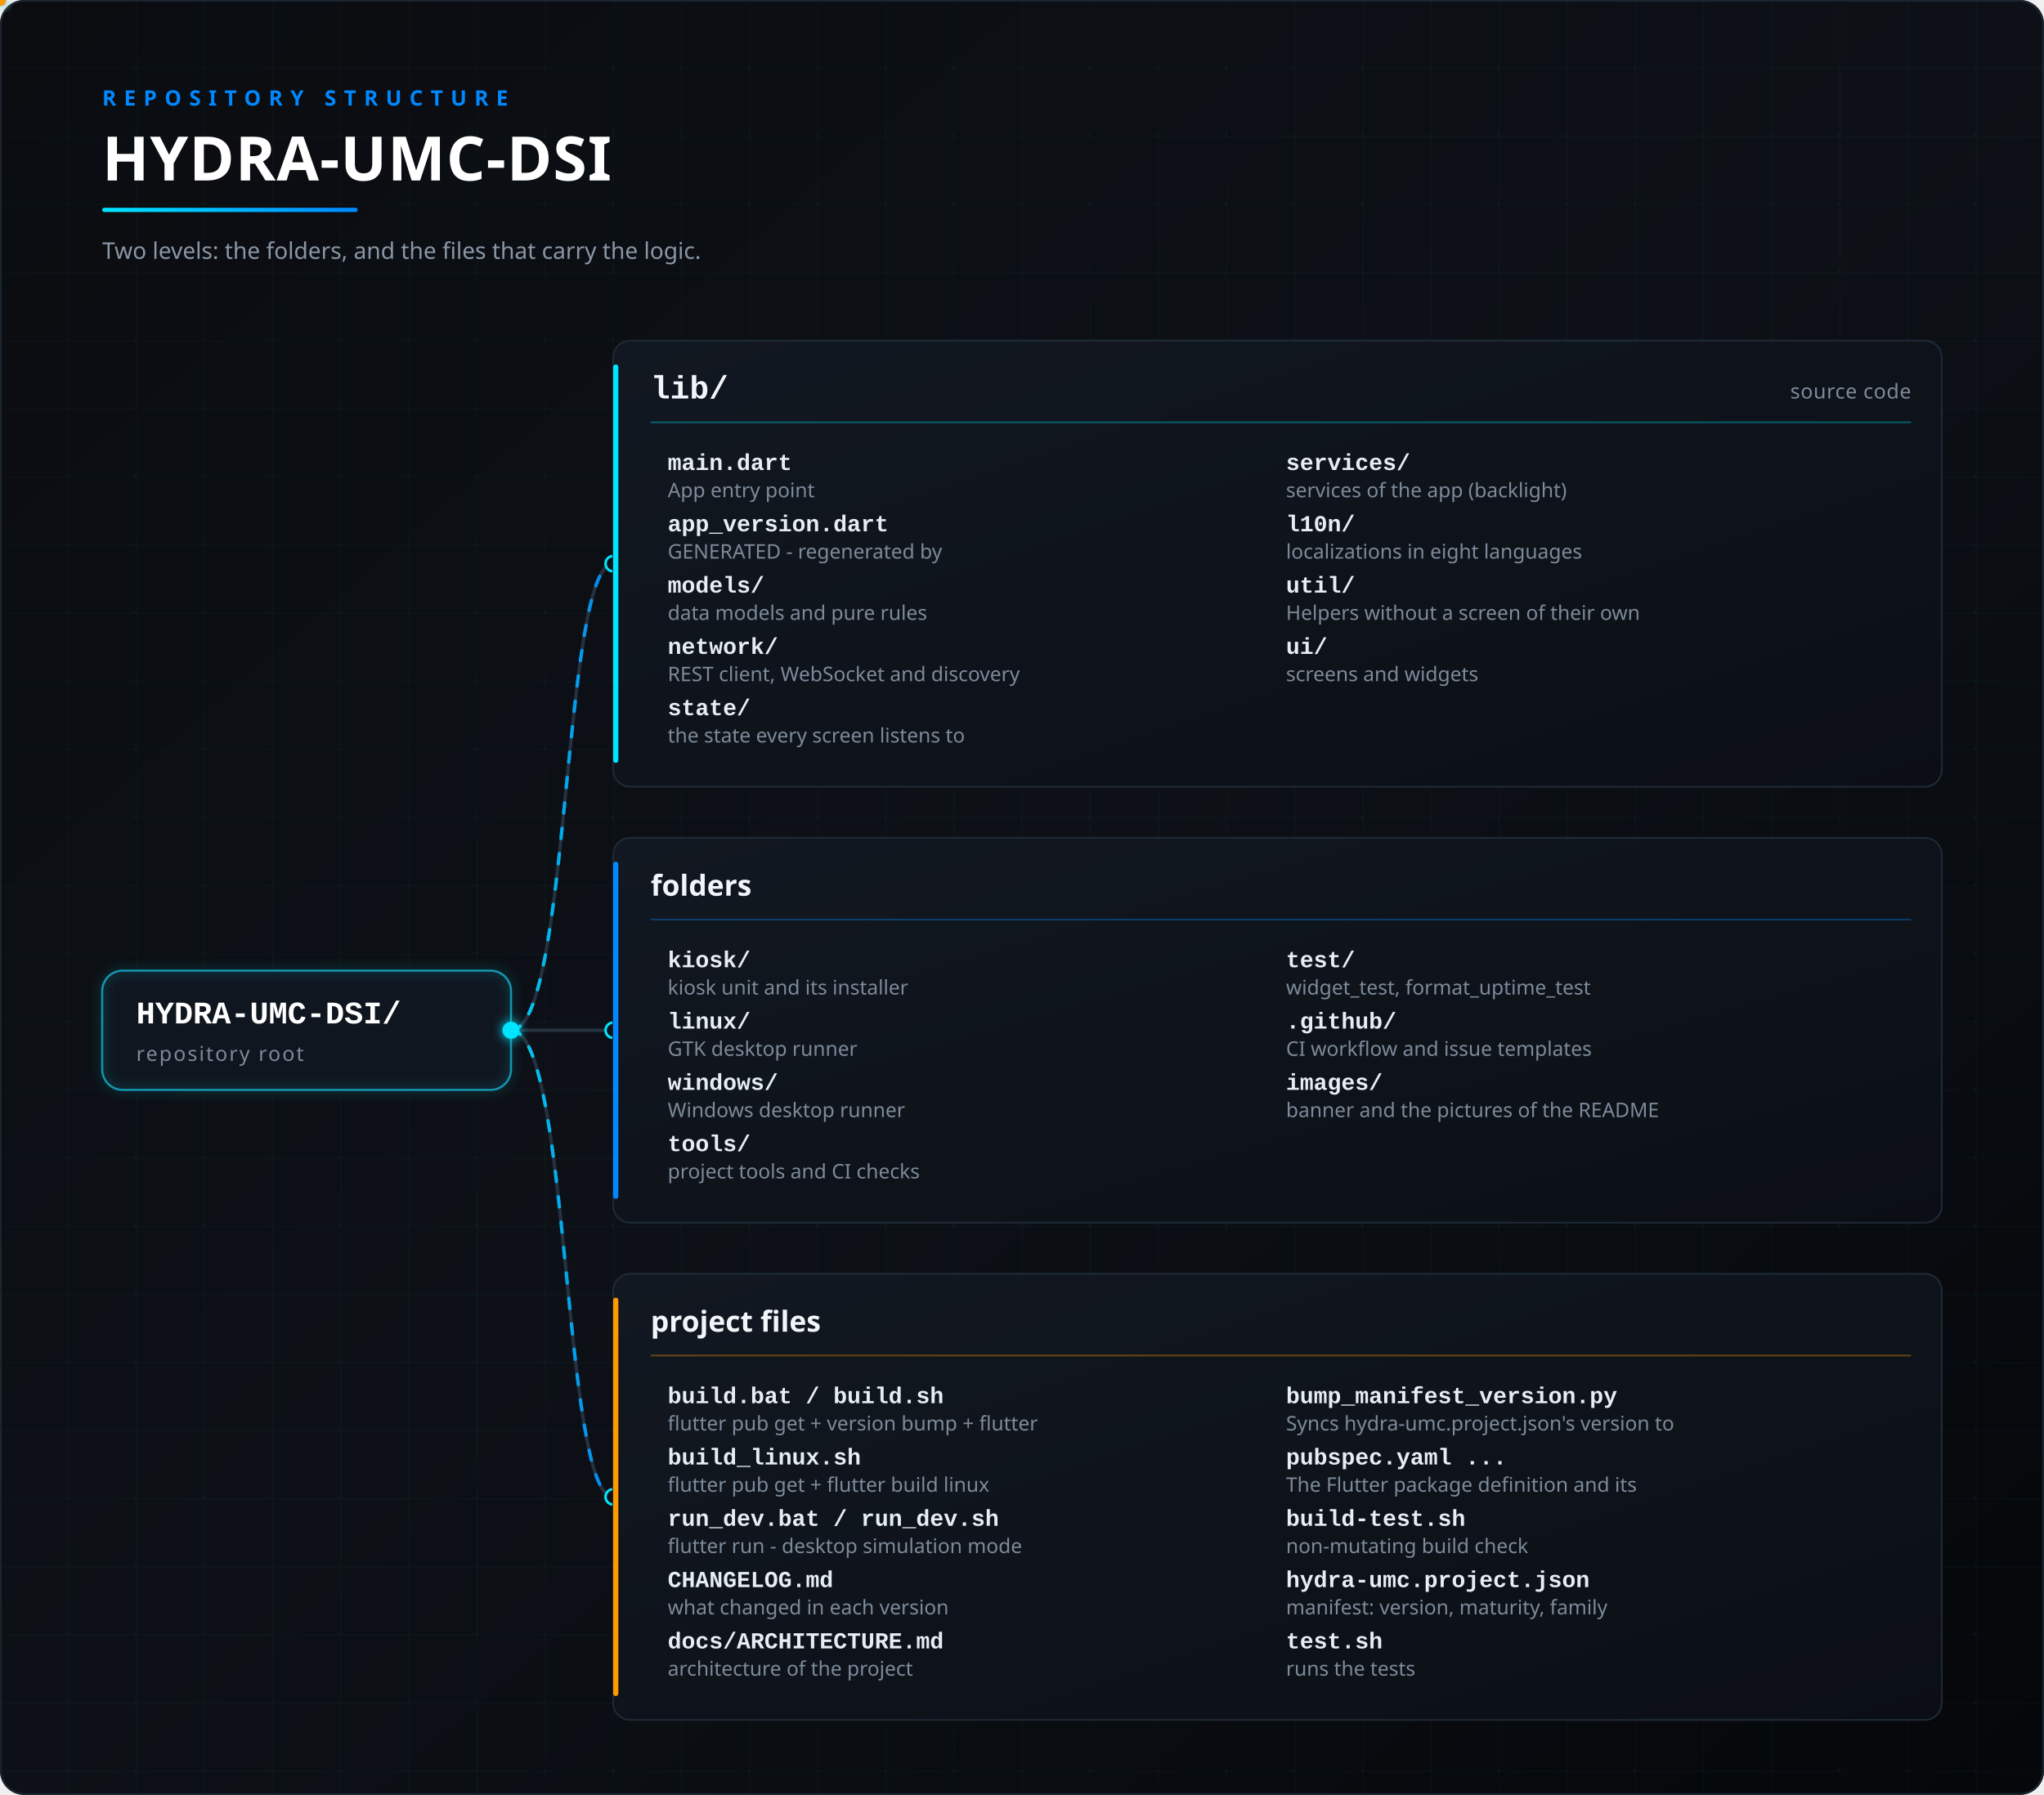
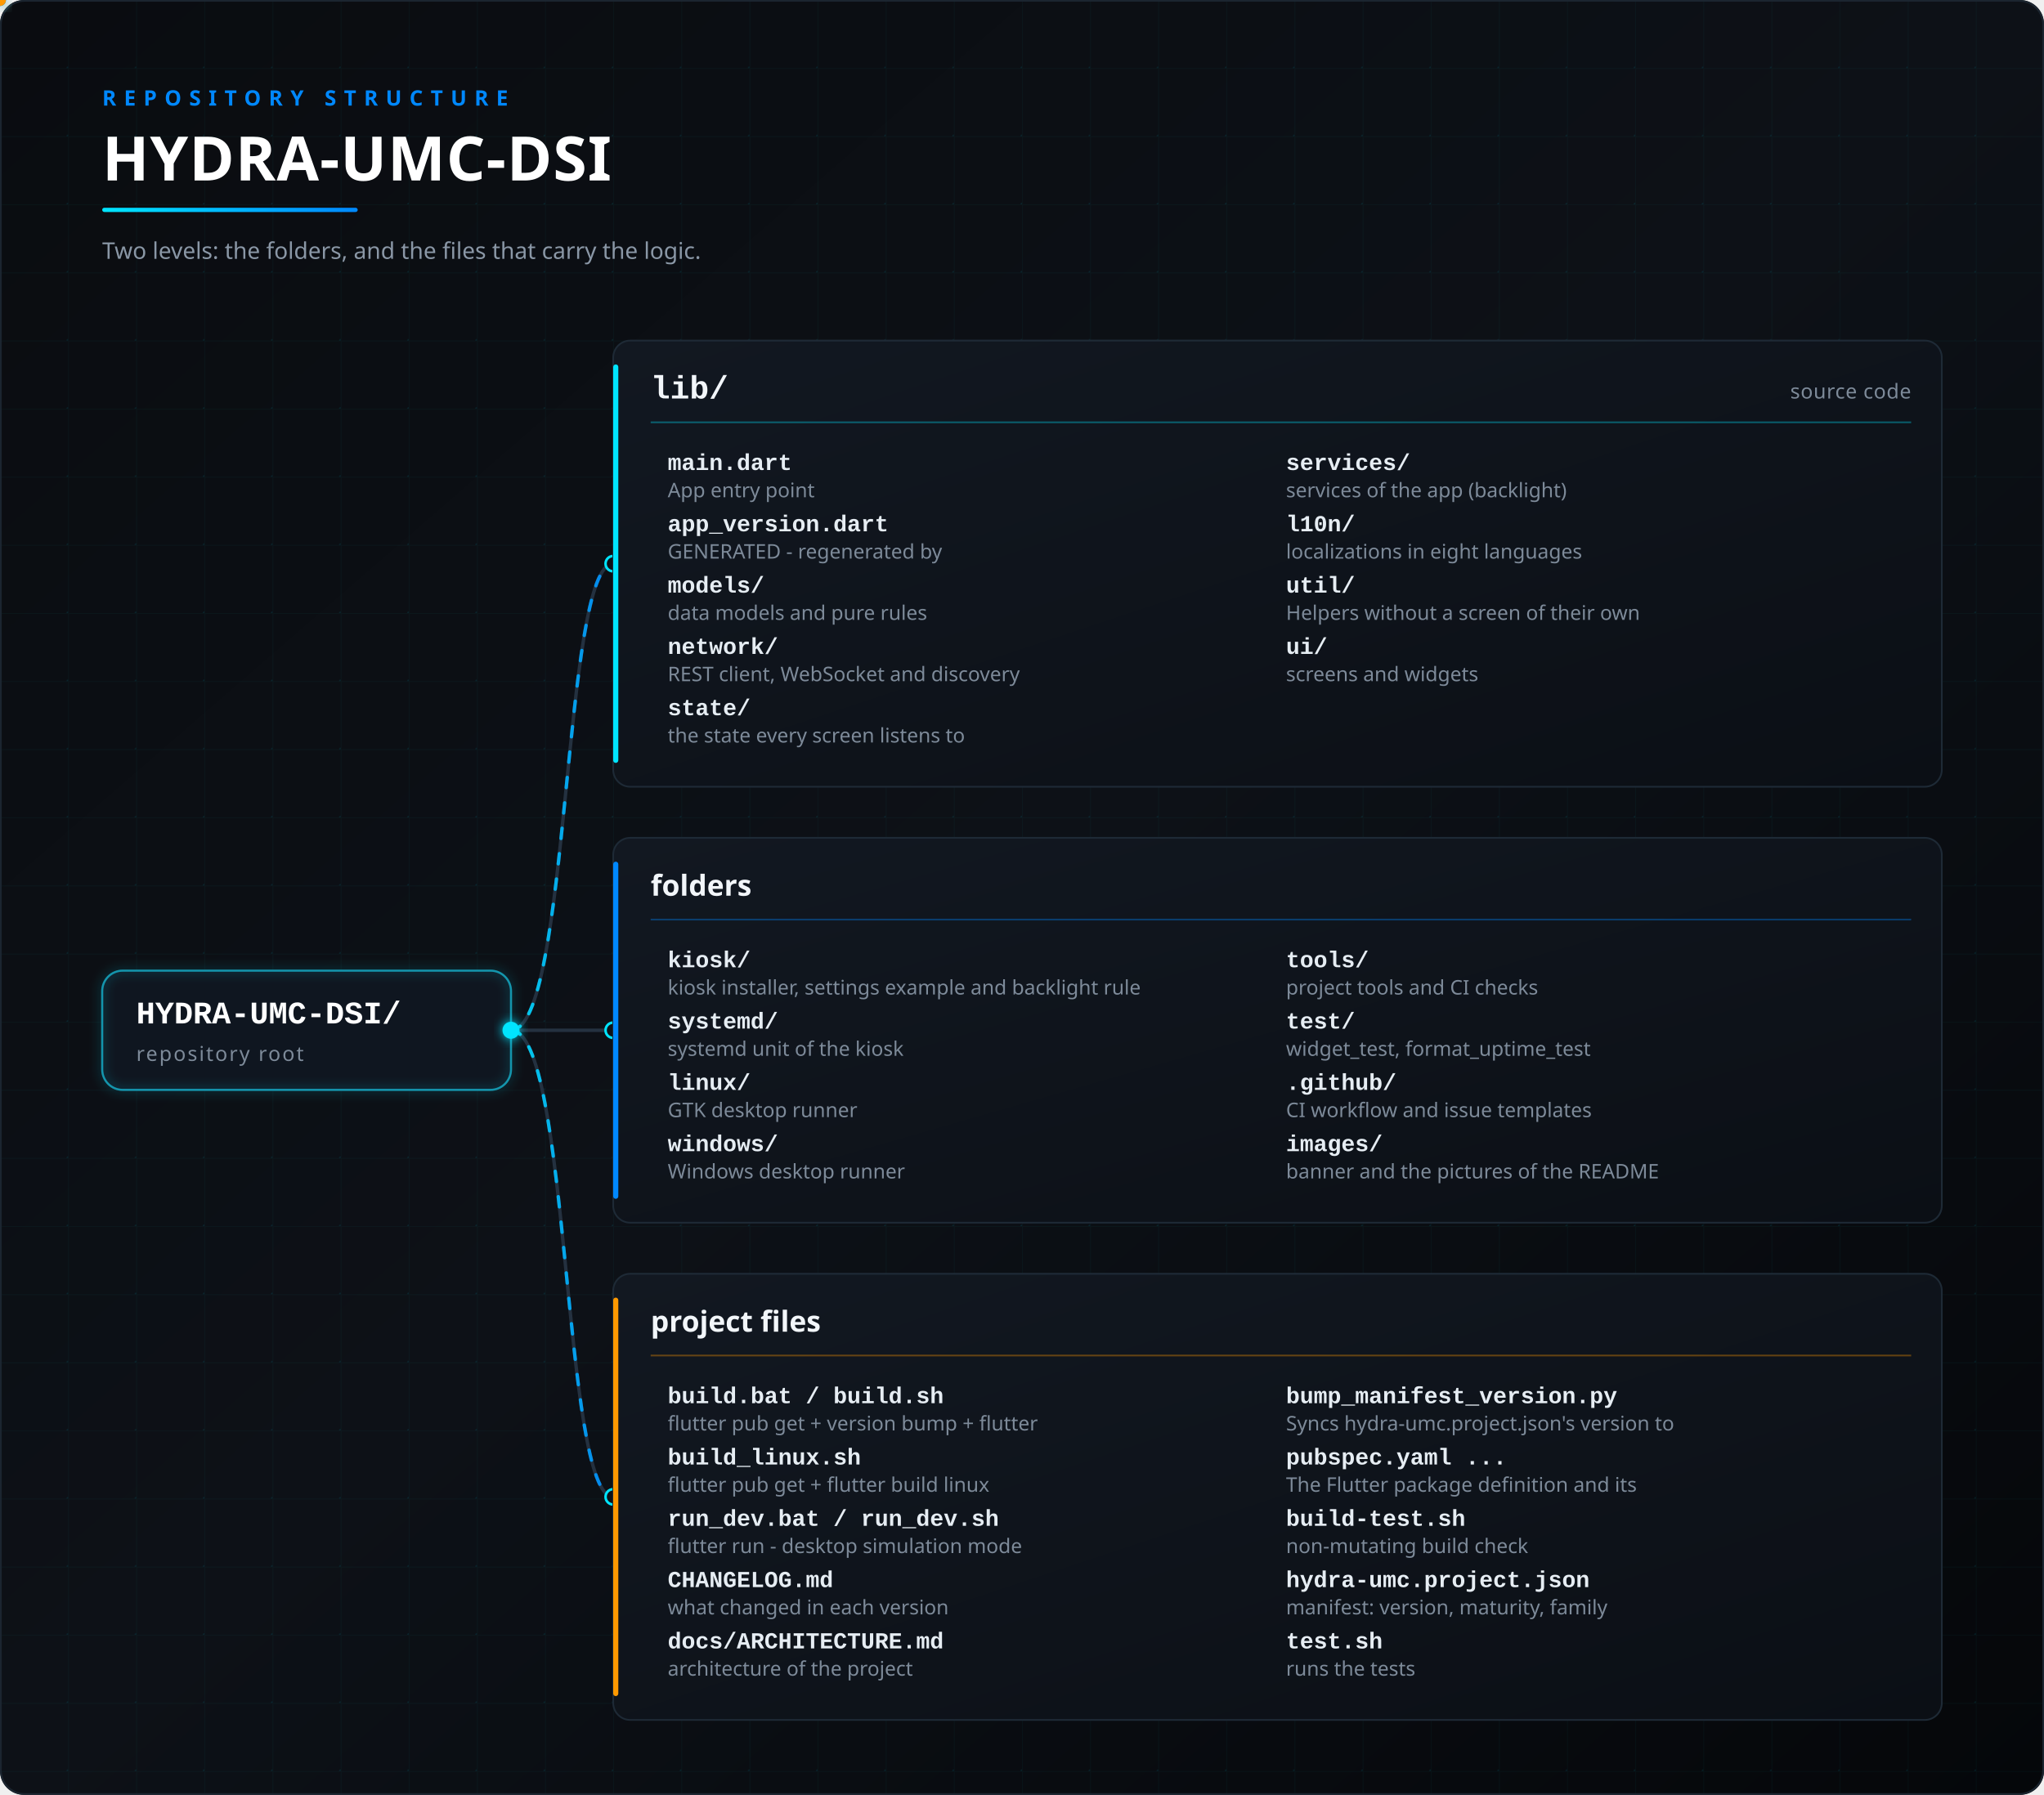
<svg xmlns="http://www.w3.org/2000/svg" viewBox="0 0 1200 1054" width="100%" role="img" aria-labelledby="t d">
  <defs>
    <linearGradient id="bg" x1="0" y1="0" x2="1" y2="1">
      <stop offset="0" stop-color="#0A0C10" />
      <stop offset="0.5" stop-color="#0D1117" />
      <stop offset="1" stop-color="#05070A" />
    </linearGradient>
    <linearGradient id="card" x1="0" y1="0" x2="1" y2="1">
      <stop offset="0" stop-color="#121821" />
      <stop offset="1" stop-color="#0B0F15" />
    </linearGradient>
    <linearGradient id="line" x1="0" y1="0" x2="1" y2="0">
      <stop offset="0" stop-color="#00E5FF" />
      <stop offset="1" stop-color="#0088FF" />
    </linearGradient>
    <filter id="glow" x="-50%" y="-50%" width="200%" height="200%">
      <feGaussianBlur stdDeviation="3" result="b" />
      <feMerge>
        <feMergeNode in="b" />
        <feMergeNode in="SourceGraphic" />
      </feMerge>
    </filter>
    <pattern id="grid" width="40" height="40" patternUnits="userSpaceOnUse">
      <path d="M40 0H0V40" fill="none" stroke="#00E5FF" stroke-opacity="0.035" />
      <circle cx="40" cy="40" r="1" fill="#00E5FF" fill-opacity="0.09" />
    </pattern>
  </defs>
  <rect width="1200" height="1054" rx="14" fill="url(#bg)" />
  <rect width="1200" height="1054" rx="14" fill="url(#grid)" />
  <rect x="0.5" y="0.5" width="1199" height="1053" rx="14" fill="none" stroke="#1B2530" />
  <text x="60" y="62" font-family="'Segoe UI','Noto Sans','Noto Sans CJK SC','Microsoft YaHei','Yu Gothic','Helvetica Neue',Helvetica,Arial,sans-serif" font-size="12.5" font-weight="600" fill="#0088FF" text-anchor="start" letter-spacing="4.5">REPOSITORY STRUCTURE</text>
  <text x="60" y="106" font-family="'Segoe UI','Noto Sans','Noto Sans CJK SC','Microsoft YaHei','Yu Gothic','Helvetica Neue',Helvetica,Arial,sans-serif" font-size="36" font-weight="700" fill="#FFFFFF" text-anchor="start" letter-spacing="0.5">HYDRA-UMC-DSI</text>
  <rect x="60" y="122" width="150" height="2.5" rx="1.25" fill="url(#line)">
    <animate attributeName="width" values="40;150;150" keyTimes="0;0.4;1" dur="3s" repeatCount="indefinite" />
  </rect>
  <text x="60" y="152" font-family="'Segoe UI','Noto Sans','Noto Sans CJK SC','Microsoft YaHei','Yu Gothic','Helvetica Neue',Helvetica,Arial,sans-serif" font-size="13.5" font-weight="400" fill="#8A97A6" text-anchor="start">Two levels: the folders, and the files that carry the logic.</text>
  <path id="c0" d="M300,605 C335,605 330,331 360,331" fill="none" stroke="#243140" stroke-width="2" />
  <path d="M300,605 C335,605 330,331 360,331" fill="none" stroke="url(#line)" stroke-width="2" stroke-linecap="round" stroke-dasharray="6 9" opacity="0.9">
    <animate attributeName="stroke-dashoffset" from="0" to="-30" dur="1.6s" repeatCount="indefinite" />
  </path>
  <circle cx="360" cy="331" r="4.5" fill="#0D1117" stroke="#00E5FF" stroke-width="1.5" />
  <path id="c1" d="M300,605 C335,605 330,605 360,605" fill="none" stroke="#243140" stroke-width="2" />
  <path d="M300,605 C335,605 330,605 360,605" fill="none" stroke="url(#line)" stroke-width="2" stroke-linecap="round" stroke-dasharray="6 9" opacity="0.9">
    <animate attributeName="stroke-dashoffset" from="0" to="-30" dur="1.6s" repeatCount="indefinite" />
  </path>
  <circle cx="360" cy="605" r="4.5" fill="#0D1117" stroke="#00E5FF" stroke-width="1.5" />
  <path id="c2" d="M300,605 C335,605 330,879 360,879" fill="none" stroke="#243140" stroke-width="2" />
  <path d="M300,605 C335,605 330,879 360,879" fill="none" stroke="url(#line)" stroke-width="2" stroke-linecap="round" stroke-dasharray="6 9" opacity="0.9">
    <animate attributeName="stroke-dashoffset" from="0" to="-30" dur="1.6s" repeatCount="indefinite" />
  </path>
  <circle cx="360" cy="879" r="4.5" fill="#0D1117" stroke="#00E5FF" stroke-width="1.5" />
  <circle r="3.5" fill="#00E5FF" filter="url(#glow)">
    <animateMotion dur="3.4s" repeatCount="indefinite">
      <mpath href="#c0" />
    </animateMotion>
  </circle>
  <circle r="3.5" fill="#0088FF" filter="url(#glow)">
    <animateMotion dur="4.2s" repeatCount="indefinite">
      <mpath href="#c1" />
    </animateMotion>
  </circle>
  <circle r="3.5" fill="#FF9900" filter="url(#glow)">
    <animateMotion dur="5.0s" repeatCount="indefinite">
      <mpath href="#c2" />
    </animateMotion>
  </circle>
  <rect x="60" y="570" width="240" height="70" rx="12" fill="#0F1620" stroke="#2A3A4C" stroke-width="1.2" />
  <rect x="60" y="570" width="240" height="70" rx="12" fill="none" stroke="#00E5FF" stroke-opacity="0.5" stroke-width="1.2" filter="url(#glow)">
    <animate attributeName="stroke-opacity" values="0.15;0.6;0.15" dur="3.6s" repeatCount="indefinite" />
  </rect>
  <text x="80" y="601" font-family="'JetBrains Mono','Cascadia Code','SFMono-Regular',Consolas,'Liberation Mono',monospace" font-size="18.5" font-weight="700" fill="#FFFFFF" text-anchor="start">HYDRA-UMC-DSI/</text>
  <text x="80" y="623" font-family="'Segoe UI','Noto Sans','Noto Sans CJK SC','Microsoft YaHei','Yu Gothic','Helvetica Neue',Helvetica,Arial,sans-serif" font-size="12" font-weight="400" fill="#7D8A99" text-anchor="start" letter-spacing="1">repository root</text>
  <circle cx="300" cy="605" r="5" fill="#00E5FF" filter="url(#glow)" />
  <rect x="360" y="200" width="780" height="262" rx="10" fill="url(#card)" stroke="#1E2A36" stroke-width="1" />
  <rect x="360" y="214" width="3" height="234" rx="1.5" fill="#00E5FF">
    <animate attributeName="opacity" values="0.55;1;0.55" dur="4s" begin="0s" repeatCount="indefinite" />
  </rect>
  <text x="382" y="234" font-family="'JetBrains Mono','Cascadia Code','SFMono-Regular',Consolas,'Liberation Mono',monospace" font-size="19" font-weight="700" fill="#F2F6FA" text-anchor="start">lib/</text>
  <text x="1122" y="234" font-family="'Segoe UI','Noto Sans','Noto Sans CJK SC','Microsoft YaHei','Yu Gothic','Helvetica Neue',Helvetica,Arial,sans-serif" font-size="12" font-weight="400" fill="#7D8A99" text-anchor="end" letter-spacing="0.3">source code</text>
  <line x1="382" y1="248" x2="1122" y2="248" stroke="#00E5FF" stroke-opacity="0.35" stroke-width="1" />
  <text x="392" y="276" font-family="'JetBrains Mono','Cascadia Code','SFMono-Regular',Consolas,'Liberation Mono',monospace" font-size="13.5" font-weight="600" fill="#E6EDF3" text-anchor="start">main.dart</text>
  <text x="392" y="292" font-family="'Segoe UI','Noto Sans','Noto Sans CJK SC','Microsoft YaHei','Yu Gothic','Helvetica Neue',Helvetica,Arial,sans-serif" font-size="11.8" font-weight="400" fill="#7D8A99" text-anchor="start">App entry point</text>
  <text x="392" y="312" font-family="'JetBrains Mono','Cascadia Code','SFMono-Regular',Consolas,'Liberation Mono',monospace" font-size="13.5" font-weight="600" fill="#E6EDF3" text-anchor="start">app_version.dart</text>
  <text x="392" y="328" font-family="'Segoe UI','Noto Sans','Noto Sans CJK SC','Microsoft YaHei','Yu Gothic','Helvetica Neue',Helvetica,Arial,sans-serif" font-size="11.8" font-weight="400" fill="#7D8A99" text-anchor="start">GENERATED - regenerated by</text>
  <text x="392" y="348" font-family="'JetBrains Mono','Cascadia Code','SFMono-Regular',Consolas,'Liberation Mono',monospace" font-size="13.5" font-weight="600" fill="#E6EDF3" text-anchor="start">models/</text>
  <text x="392" y="364" font-family="'Segoe UI','Noto Sans','Noto Sans CJK SC','Microsoft YaHei','Yu Gothic','Helvetica Neue',Helvetica,Arial,sans-serif" font-size="11.8" font-weight="400" fill="#7D8A99" text-anchor="start">data models and pure rules</text>
  <text x="392" y="384" font-family="'JetBrains Mono','Cascadia Code','SFMono-Regular',Consolas,'Liberation Mono',monospace" font-size="13.5" font-weight="600" fill="#E6EDF3" text-anchor="start">network/</text>
  <text x="392" y="400" font-family="'Segoe UI','Noto Sans','Noto Sans CJK SC','Microsoft YaHei','Yu Gothic','Helvetica Neue',Helvetica,Arial,sans-serif" font-size="11.8" font-weight="400" fill="#7D8A99" text-anchor="start">REST client, WebSocket and discovery</text>
  <text x="392" y="420" font-family="'JetBrains Mono','Cascadia Code','SFMono-Regular',Consolas,'Liberation Mono',monospace" font-size="13.5" font-weight="600" fill="#E6EDF3" text-anchor="start">state/</text>
  <text x="392" y="436" font-family="'Segoe UI','Noto Sans','Noto Sans CJK SC','Microsoft YaHei','Yu Gothic','Helvetica Neue',Helvetica,Arial,sans-serif" font-size="11.8" font-weight="400" fill="#7D8A99" text-anchor="start">the state every screen listens to</text>
  <text x="755" y="276" font-family="'JetBrains Mono','Cascadia Code','SFMono-Regular',Consolas,'Liberation Mono',monospace" font-size="13.5" font-weight="600" fill="#E6EDF3" text-anchor="start">services/</text>
  <text x="755" y="292" font-family="'Segoe UI','Noto Sans','Noto Sans CJK SC','Microsoft YaHei','Yu Gothic','Helvetica Neue',Helvetica,Arial,sans-serif" font-size="11.8" font-weight="400" fill="#7D8A99" text-anchor="start">services of the app (backlight)</text>
  <text x="755" y="312" font-family="'JetBrains Mono','Cascadia Code','SFMono-Regular',Consolas,'Liberation Mono',monospace" font-size="13.5" font-weight="600" fill="#E6EDF3" text-anchor="start">l10n/</text>
  <text x="755" y="328" font-family="'Segoe UI','Noto Sans','Noto Sans CJK SC','Microsoft YaHei','Yu Gothic','Helvetica Neue',Helvetica,Arial,sans-serif" font-size="11.8" font-weight="400" fill="#7D8A99" text-anchor="start">localizations in eight languages</text>
  <text x="755" y="348" font-family="'JetBrains Mono','Cascadia Code','SFMono-Regular',Consolas,'Liberation Mono',monospace" font-size="13.5" font-weight="600" fill="#E6EDF3" text-anchor="start">util/</text>
  <text x="755" y="364" font-family="'Segoe UI','Noto Sans','Noto Sans CJK SC','Microsoft YaHei','Yu Gothic','Helvetica Neue',Helvetica,Arial,sans-serif" font-size="11.8" font-weight="400" fill="#7D8A99" text-anchor="start">Helpers without a screen of their own</text>
  <text x="755" y="384" font-family="'JetBrains Mono','Cascadia Code','SFMono-Regular',Consolas,'Liberation Mono',monospace" font-size="13.5" font-weight="600" fill="#E6EDF3" text-anchor="start">ui/</text>
  <text x="755" y="400" font-family="'Segoe UI','Noto Sans','Noto Sans CJK SC','Microsoft YaHei','Yu Gothic','Helvetica Neue',Helvetica,Arial,sans-serif" font-size="11.8" font-weight="400" fill="#7D8A99" text-anchor="start">screens and widgets</text>
  <rect x="360" y="492" width="780" height="226" rx="10" fill="url(#card)" stroke="#1E2A36" stroke-width="1" />
  <rect x="360" y="506" width="3" height="198" rx="1.5" fill="#0088FF">
    <animate attributeName="opacity" values="0.55;1;0.55" dur="4s" begin="0.6s" repeatCount="indefinite" />
  </rect>
  <text x="382" y="526" font-family="'Segoe UI','Noto Sans','Noto Sans CJK SC','Microsoft YaHei','Yu Gothic','Helvetica Neue',Helvetica,Arial,sans-serif" font-size="17" font-weight="700" fill="#F2F6FA" text-anchor="start">folders</text>
  <line x1="382" y1="540" x2="1122" y2="540" stroke="#0088FF" stroke-opacity="0.35" stroke-width="1" />
  <text x="392" y="568" font-family="'JetBrains Mono','Cascadia Code','SFMono-Regular',Consolas,'Liberation Mono',monospace" font-size="13.5" font-weight="600" fill="#E6EDF3" text-anchor="start">kiosk/</text>
-   <text x="392" y="584" font-family="'Segoe UI','Noto Sans','Noto Sans CJK SC','Microsoft YaHei','Yu Gothic','Helvetica Neue',Helvetica,Arial,sans-serif" font-size="11.8" font-weight="400" fill="#7D8A99" text-anchor="start">kiosk unit and its installer</text>
-   <text x="392" y="604" font-family="'JetBrains Mono','Cascadia Code','SFMono-Regular',Consolas,'Liberation Mono',monospace" font-size="13.5" font-weight="600" fill="#E6EDF3" text-anchor="start">linux/</text>
-   <text x="392" y="620" font-family="'Segoe UI','Noto Sans','Noto Sans CJK SC','Microsoft YaHei','Yu Gothic','Helvetica Neue',Helvetica,Arial,sans-serif" font-size="11.8" font-weight="400" fill="#7D8A99" text-anchor="start">GTK desktop runner</text>
-   <text x="392" y="640" font-family="'JetBrains Mono','Cascadia Code','SFMono-Regular',Consolas,'Liberation Mono',monospace" font-size="13.5" font-weight="600" fill="#E6EDF3" text-anchor="start">windows/</text>
-   <text x="392" y="656" font-family="'Segoe UI','Noto Sans','Noto Sans CJK SC','Microsoft YaHei','Yu Gothic','Helvetica Neue',Helvetica,Arial,sans-serif" font-size="11.8" font-weight="400" fill="#7D8A99" text-anchor="start">Windows desktop runner</text>
-   <text x="392" y="676" font-family="'JetBrains Mono','Cascadia Code','SFMono-Regular',Consolas,'Liberation Mono',monospace" font-size="13.5" font-weight="600" fill="#E6EDF3" text-anchor="start">tools/</text>
-   <text x="392" y="692" font-family="'Segoe UI','Noto Sans','Noto Sans CJK SC','Microsoft YaHei','Yu Gothic','Helvetica Neue',Helvetica,Arial,sans-serif" font-size="11.8" font-weight="400" fill="#7D8A99" text-anchor="start">project tools and CI checks</text>
-   <text x="755" y="568" font-family="'JetBrains Mono','Cascadia Code','SFMono-Regular',Consolas,'Liberation Mono',monospace" font-size="13.5" font-weight="600" fill="#E6EDF3" text-anchor="start">test/</text>
-   <text x="755" y="584" font-family="'Segoe UI','Noto Sans','Noto Sans CJK SC','Microsoft YaHei','Yu Gothic','Helvetica Neue',Helvetica,Arial,sans-serif" font-size="11.8" font-weight="400" fill="#7D8A99" text-anchor="start">widget_test, format_uptime_test</text>
-   <text x="755" y="604" font-family="'JetBrains Mono','Cascadia Code','SFMono-Regular',Consolas,'Liberation Mono',monospace" font-size="13.5" font-weight="600" fill="#E6EDF3" text-anchor="start">.github/</text>
-   <text x="755" y="620" font-family="'Segoe UI','Noto Sans','Noto Sans CJK SC','Microsoft YaHei','Yu Gothic','Helvetica Neue',Helvetica,Arial,sans-serif" font-size="11.8" font-weight="400" fill="#7D8A99" text-anchor="start">CI workflow and issue templates</text>
-   <text x="755" y="640" font-family="'JetBrains Mono','Cascadia Code','SFMono-Regular',Consolas,'Liberation Mono',monospace" font-size="13.5" font-weight="600" fill="#E6EDF3" text-anchor="start">images/</text>
-   <text x="755" y="656" font-family="'Segoe UI','Noto Sans','Noto Sans CJK SC','Microsoft YaHei','Yu Gothic','Helvetica Neue',Helvetica,Arial,sans-serif" font-size="11.8" font-weight="400" fill="#7D8A99" text-anchor="start">banner and the pictures of the README</text>
+   <text x="392" y="584" font-family="'Segoe UI','Noto Sans','Noto Sans CJK SC','Microsoft YaHei','Yu Gothic','Helvetica Neue',Helvetica,Arial,sans-serif" font-size="11.8" font-weight="400" fill="#7D8A99" text-anchor="start">kiosk installer, settings example and backlight rule</text>
+   <text x="392" y="604" font-family="'JetBrains Mono','Cascadia Code','SFMono-Regular',Consolas,'Liberation Mono',monospace" font-size="13.5" font-weight="600" fill="#E6EDF3" text-anchor="start">systemd/</text>
+   <text x="392" y="620" font-family="'Segoe UI','Noto Sans','Noto Sans CJK SC','Microsoft YaHei','Yu Gothic','Helvetica Neue',Helvetica,Arial,sans-serif" font-size="11.8" font-weight="400" fill="#7D8A99" text-anchor="start">systemd unit of the kiosk</text>
+   <text x="392" y="640" font-family="'JetBrains Mono','Cascadia Code','SFMono-Regular',Consolas,'Liberation Mono',monospace" font-size="13.5" font-weight="600" fill="#E6EDF3" text-anchor="start">linux/</text>
+   <text x="392" y="656" font-family="'Segoe UI','Noto Sans','Noto Sans CJK SC','Microsoft YaHei','Yu Gothic','Helvetica Neue',Helvetica,Arial,sans-serif" font-size="11.8" font-weight="400" fill="#7D8A99" text-anchor="start">GTK desktop runner</text>
+   <text x="392" y="676" font-family="'JetBrains Mono','Cascadia Code','SFMono-Regular',Consolas,'Liberation Mono',monospace" font-size="13.5" font-weight="600" fill="#E6EDF3" text-anchor="start">windows/</text>
+   <text x="392" y="692" font-family="'Segoe UI','Noto Sans','Noto Sans CJK SC','Microsoft YaHei','Yu Gothic','Helvetica Neue',Helvetica,Arial,sans-serif" font-size="11.8" font-weight="400" fill="#7D8A99" text-anchor="start">Windows desktop runner</text>
+   <text x="755" y="568" font-family="'JetBrains Mono','Cascadia Code','SFMono-Regular',Consolas,'Liberation Mono',monospace" font-size="13.5" font-weight="600" fill="#E6EDF3" text-anchor="start">tools/</text>
+   <text x="755" y="584" font-family="'Segoe UI','Noto Sans','Noto Sans CJK SC','Microsoft YaHei','Yu Gothic','Helvetica Neue',Helvetica,Arial,sans-serif" font-size="11.8" font-weight="400" fill="#7D8A99" text-anchor="start">project tools and CI checks</text>
+   <text x="755" y="604" font-family="'JetBrains Mono','Cascadia Code','SFMono-Regular',Consolas,'Liberation Mono',monospace" font-size="13.5" font-weight="600" fill="#E6EDF3" text-anchor="start">test/</text>
+   <text x="755" y="620" font-family="'Segoe UI','Noto Sans','Noto Sans CJK SC','Microsoft YaHei','Yu Gothic','Helvetica Neue',Helvetica,Arial,sans-serif" font-size="11.8" font-weight="400" fill="#7D8A99" text-anchor="start">widget_test, format_uptime_test</text>
+   <text x="755" y="640" font-family="'JetBrains Mono','Cascadia Code','SFMono-Regular',Consolas,'Liberation Mono',monospace" font-size="13.5" font-weight="600" fill="#E6EDF3" text-anchor="start">.github/</text>
+   <text x="755" y="656" font-family="'Segoe UI','Noto Sans','Noto Sans CJK SC','Microsoft YaHei','Yu Gothic','Helvetica Neue',Helvetica,Arial,sans-serif" font-size="11.8" font-weight="400" fill="#7D8A99" text-anchor="start">CI workflow and issue templates</text>
+   <text x="755" y="676" font-family="'JetBrains Mono','Cascadia Code','SFMono-Regular',Consolas,'Liberation Mono',monospace" font-size="13.5" font-weight="600" fill="#E6EDF3" text-anchor="start">images/</text>
+   <text x="755" y="692" font-family="'Segoe UI','Noto Sans','Noto Sans CJK SC','Microsoft YaHei','Yu Gothic','Helvetica Neue',Helvetica,Arial,sans-serif" font-size="11.8" font-weight="400" fill="#7D8A99" text-anchor="start">banner and the pictures of the README</text>
  <rect x="360" y="748" width="780" height="262" rx="10" fill="url(#card)" stroke="#1E2A36" stroke-width="1" />
  <rect x="360" y="762" width="3" height="234" rx="1.5" fill="#FF9900">
    <animate attributeName="opacity" values="0.55;1;0.55" dur="4s" begin="1.2s" repeatCount="indefinite" />
  </rect>
  <text x="382" y="782" font-family="'Segoe UI','Noto Sans','Noto Sans CJK SC','Microsoft YaHei','Yu Gothic','Helvetica Neue',Helvetica,Arial,sans-serif" font-size="17" font-weight="700" fill="#F2F6FA" text-anchor="start">project files</text>
  <line x1="382" y1="796" x2="1122" y2="796" stroke="#FF9900" stroke-opacity="0.35" stroke-width="1" />
  <text x="392" y="824" font-family="'JetBrains Mono','Cascadia Code','SFMono-Regular',Consolas,'Liberation Mono',monospace" font-size="13.5" font-weight="600" fill="#E6EDF3" text-anchor="start">build.bat / build.sh</text>
  <text x="392" y="840" font-family="'Segoe UI','Noto Sans','Noto Sans CJK SC','Microsoft YaHei','Yu Gothic','Helvetica Neue',Helvetica,Arial,sans-serif" font-size="11.8" font-weight="400" fill="#7D8A99" text-anchor="start">flutter pub get + version bump + flutter</text>
  <text x="392" y="860" font-family="'JetBrains Mono','Cascadia Code','SFMono-Regular',Consolas,'Liberation Mono',monospace" font-size="13.5" font-weight="600" fill="#E6EDF3" text-anchor="start">build_linux.sh</text>
  <text x="392" y="876" font-family="'Segoe UI','Noto Sans','Noto Sans CJK SC','Microsoft YaHei','Yu Gothic','Helvetica Neue',Helvetica,Arial,sans-serif" font-size="11.8" font-weight="400" fill="#7D8A99" text-anchor="start">flutter pub get + flutter build linux</text>
  <text x="392" y="896" font-family="'JetBrains Mono','Cascadia Code','SFMono-Regular',Consolas,'Liberation Mono',monospace" font-size="13.5" font-weight="600" fill="#E6EDF3" text-anchor="start">run_dev.bat / run_dev.sh</text>
  <text x="392" y="912" font-family="'Segoe UI','Noto Sans','Noto Sans CJK SC','Microsoft YaHei','Yu Gothic','Helvetica Neue',Helvetica,Arial,sans-serif" font-size="11.8" font-weight="400" fill="#7D8A99" text-anchor="start">flutter run - desktop simulation mode</text>
  <text x="392" y="932" font-family="'JetBrains Mono','Cascadia Code','SFMono-Regular',Consolas,'Liberation Mono',monospace" font-size="13.5" font-weight="600" fill="#E6EDF3" text-anchor="start">CHANGELOG.md</text>
  <text x="392" y="948" font-family="'Segoe UI','Noto Sans','Noto Sans CJK SC','Microsoft YaHei','Yu Gothic','Helvetica Neue',Helvetica,Arial,sans-serif" font-size="11.8" font-weight="400" fill="#7D8A99" text-anchor="start">what changed in each version</text>
  <text x="392" y="968" font-family="'JetBrains Mono','Cascadia Code','SFMono-Regular',Consolas,'Liberation Mono',monospace" font-size="13.5" font-weight="600" fill="#E6EDF3" text-anchor="start">docs/ARCHITECTURE.md</text>
  <text x="392" y="984" font-family="'Segoe UI','Noto Sans','Noto Sans CJK SC','Microsoft YaHei','Yu Gothic','Helvetica Neue',Helvetica,Arial,sans-serif" font-size="11.8" font-weight="400" fill="#7D8A99" text-anchor="start">architecture of the project</text>
  <text x="755" y="824" font-family="'JetBrains Mono','Cascadia Code','SFMono-Regular',Consolas,'Liberation Mono',monospace" font-size="13.5" font-weight="600" fill="#E6EDF3" text-anchor="start">bump_manifest_version.py</text>
  <text x="755" y="840" font-family="'Segoe UI','Noto Sans','Noto Sans CJK SC','Microsoft YaHei','Yu Gothic','Helvetica Neue',Helvetica,Arial,sans-serif" font-size="11.8" font-weight="400" fill="#7D8A99" text-anchor="start">Syncs hydra-umc.project.json's version to</text>
  <text x="755" y="860" font-family="'JetBrains Mono','Cascadia Code','SFMono-Regular',Consolas,'Liberation Mono',monospace" font-size="13.5" font-weight="600" fill="#E6EDF3" text-anchor="start">pubspec.yaml ...</text>
  <text x="755" y="876" font-family="'Segoe UI','Noto Sans','Noto Sans CJK SC','Microsoft YaHei','Yu Gothic','Helvetica Neue',Helvetica,Arial,sans-serif" font-size="11.8" font-weight="400" fill="#7D8A99" text-anchor="start">The Flutter package definition and its</text>
  <text x="755" y="896" font-family="'JetBrains Mono','Cascadia Code','SFMono-Regular',Consolas,'Liberation Mono',monospace" font-size="13.5" font-weight="600" fill="#E6EDF3" text-anchor="start">build-test.sh</text>
  <text x="755" y="912" font-family="'Segoe UI','Noto Sans','Noto Sans CJK SC','Microsoft YaHei','Yu Gothic','Helvetica Neue',Helvetica,Arial,sans-serif" font-size="11.8" font-weight="400" fill="#7D8A99" text-anchor="start">non-mutating build check</text>
  <text x="755" y="932" font-family="'JetBrains Mono','Cascadia Code','SFMono-Regular',Consolas,'Liberation Mono',monospace" font-size="13.5" font-weight="600" fill="#E6EDF3" text-anchor="start">hydra-umc.project.json</text>
  <text x="755" y="948" font-family="'Segoe UI','Noto Sans','Noto Sans CJK SC','Microsoft YaHei','Yu Gothic','Helvetica Neue',Helvetica,Arial,sans-serif" font-size="11.8" font-weight="400" fill="#7D8A99" text-anchor="start">manifest: version, maturity, family</text>
  <text x="755" y="968" font-family="'JetBrains Mono','Cascadia Code','SFMono-Regular',Consolas,'Liberation Mono',monospace" font-size="13.5" font-weight="600" fill="#E6EDF3" text-anchor="start">test.sh</text>
  <text x="755" y="984" font-family="'Segoe UI','Noto Sans','Noto Sans CJK SC','Microsoft YaHei','Yu Gothic','Helvetica Neue',Helvetica,Arial,sans-serif" font-size="11.8" font-weight="400" fill="#7D8A99" text-anchor="start">runs the tests</text>
</svg>
